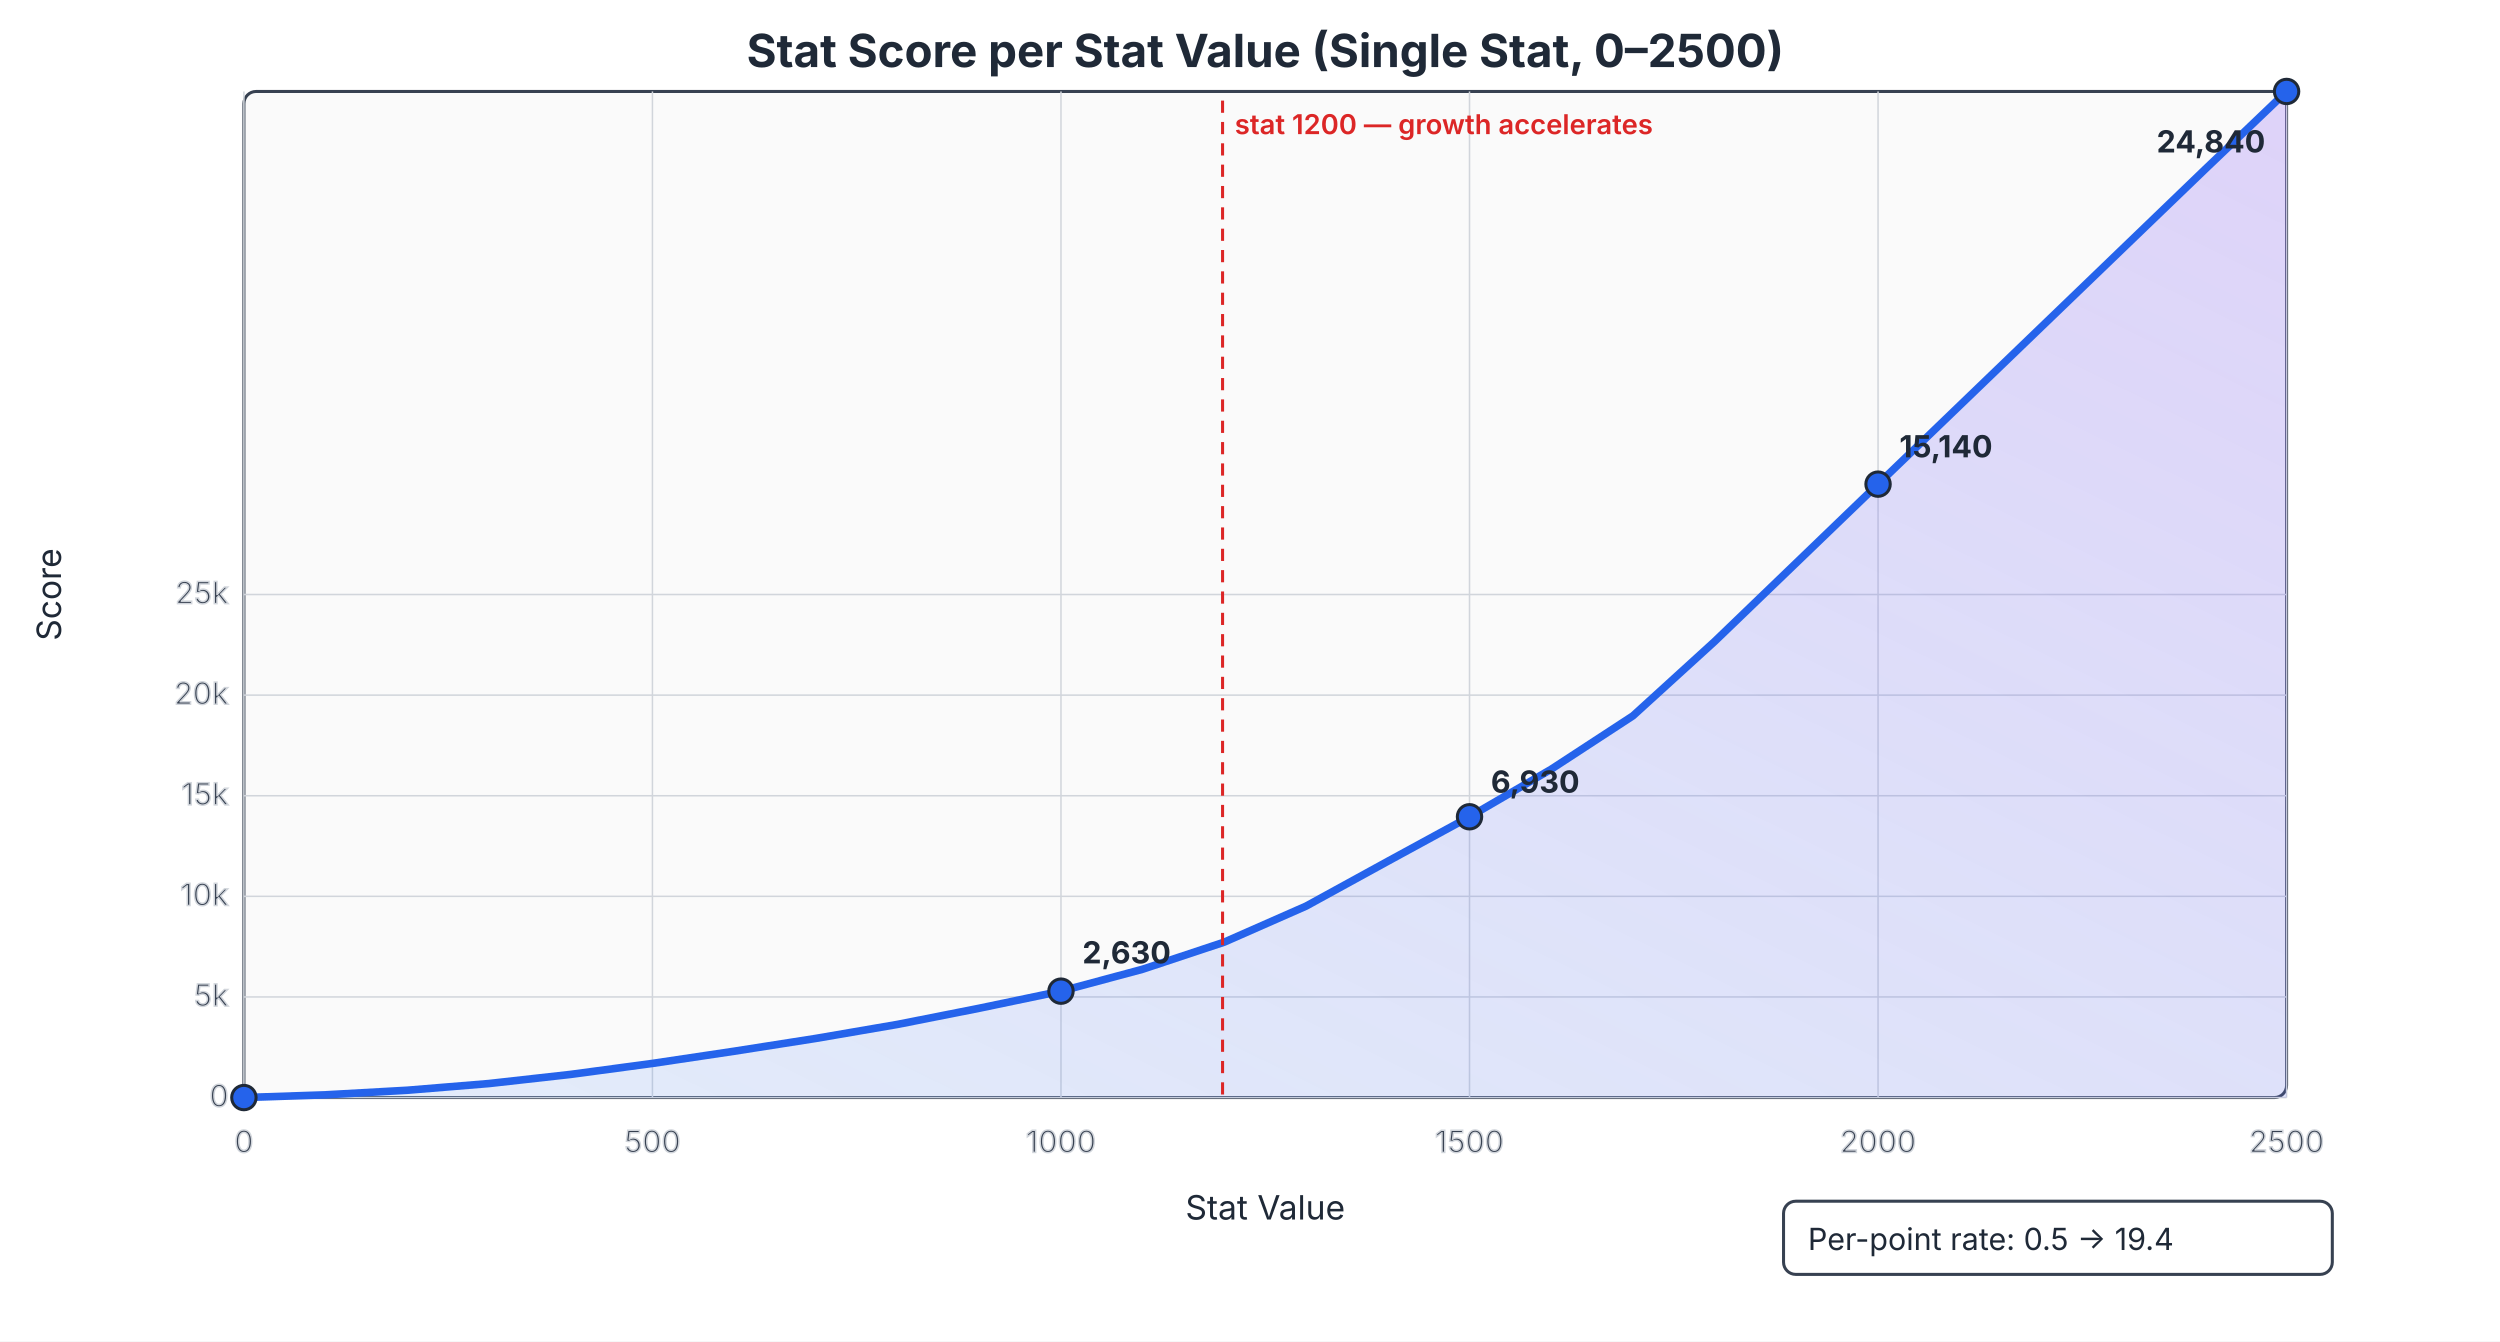
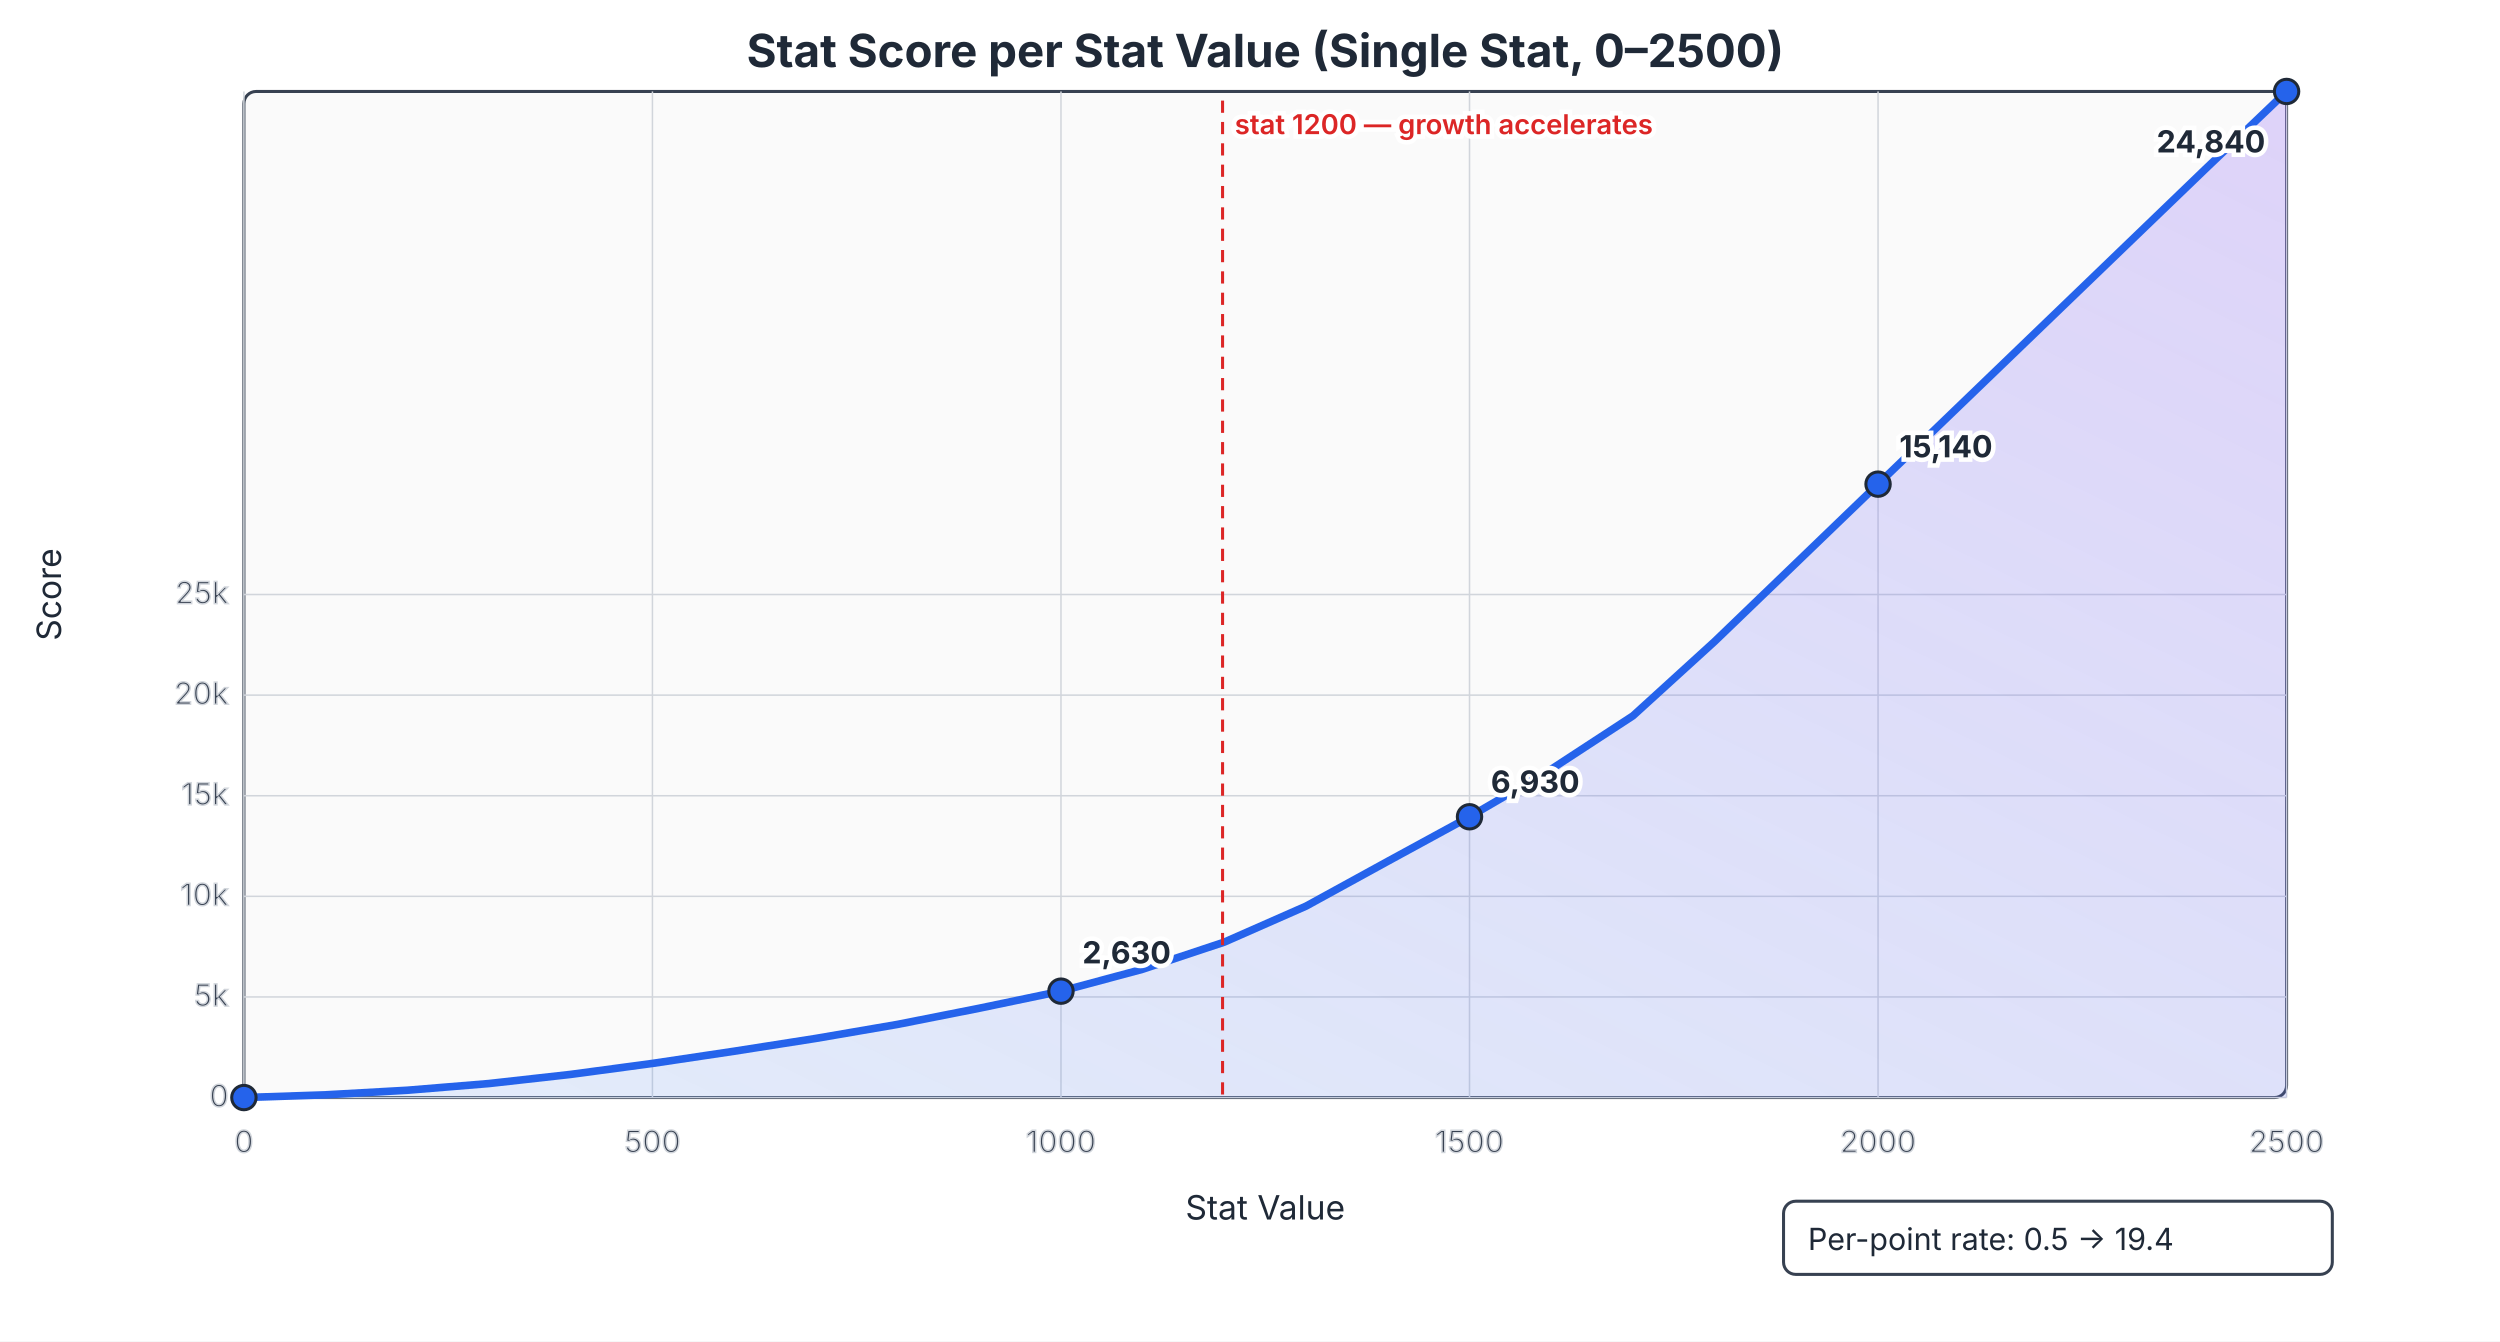
<svg xmlns="http://www.w3.org/2000/svg" viewBox="0 0 820 440" font-family="system-ui, -apple-system, sans-serif">
  <rect width="820" height="440" fill="white" />
  <defs>
    <linearGradient id="curveGrad" x1="0" y1="1" x2="1" y2="0">
      <stop offset="0%" stop-color="#3b82f6" stop-opacity="0.12" />
      <stop offset="100%" stop-color="#8b5cf6" stop-opacity="0.25" />
    </linearGradient>
  </defs>
  <text x="415" y="22" text-anchor="middle" font-size="15" font-weight="bold" fill="#1f2937">Stat Score per Stat Value (Single Stat, 0–2500)</text>
  <rect x="80" y="30" width="670" height="330" fill="#fafafa" stroke="#374151" stroke-width="1" rx="4" />
  <g stroke="#d1d5db" stroke-width="0.5" fill="#374151" font-size="10" text-anchor="end">
    <line x1="80" y1="360" x2="750" y2="360" />
    <text x="75" y="363">0</text>
    <line x1="80" y1="327" x2="750" y2="327" />
    <text x="75" y="330">5k</text>
    <line x1="80" y1="294" x2="750" y2="294" />
    <text x="75" y="297">10k</text>
    <line x1="80" y1="261" x2="750" y2="261" />
    <text x="75" y="264">15k</text>
    <line x1="80" y1="228" x2="750" y2="228" />
    <text x="75" y="231">20k</text>
    <line x1="80" y1="195" x2="750" y2="195" />
    <text x="75" y="198">25k</text>
  </g>
  <g stroke="#d1d5db" stroke-width="0.5" fill="#374151" font-size="10" text-anchor="middle">
    <line x1="80" y1="30" x2="80" y2="360" />
    <text x="80" y="378">0</text>
    <line x1="214" y1="30" x2="214" y2="360" />
    <text x="214" y="378">500</text>
    <line x1="348" y1="30" x2="348" y2="360" />
    <text x="348" y="378">1000</text>
    <line x1="482" y1="30" x2="482" y2="360" />
    <text x="482" y="378">1500</text>
    <line x1="616" y1="30" x2="616" y2="360" />
    <text x="616" y="378">2000</text>
    <line x1="750" y1="30" x2="750" y2="360" />
    <text x="750" y="378">2500</text>
  </g>
  <text x="415" y="400" text-anchor="middle" font-size="11" fill="#1f2937">Stat Value</text>
  <text x="20" y="195" text-anchor="middle" font-size="11" fill="#1f2937" transform="rotate(-90,20,195)">Score</text>
  <polygon points="80,360 106.8,359.1 133.6,357.6 160.4,355.4 187.2,352.4 214,348.8 240.8,344.8 267.6,340.6 294.4,336 321.2,330.7 348,325.1 374.8,317.9 401.6,309 428.4,297.2 455.2,282.5 482,267.9 508.8,252.3 535.6,234.8 562.4,210.4 589.2,184.6 616,158.8 642.8,133 669.6,107.2 696.4,81.4 723.2,55.6 750,30 750,360" fill="url(#curveGrad)" />
  <polyline points="80,360 106.8,359.1 133.6,357.6 160.4,355.4 187.2,352.4 214,348.8 240.8,344.8 267.6,340.6 294.4,336 321.2,330.7 348,325.1 374.8,317.9 401.6,309 428.4,297.2 455.2,282.5 482,267.9 508.8,252.3 535.6,234.8 562.4,210.4 589.2,184.6 616,158.8 642.8,133 669.6,107.2 696.4,81.4 723.2,55.6 750,30" fill="none" stroke="#2563eb" stroke-width="2.5" stroke-linecap="round" stroke-linejoin="round" />
  <g fill="#2563eb" stroke="#1f2937" stroke-width="1">
    <circle cx="80" cy="360" r="4" />
    <circle cx="348" cy="325.1" r="4" />
    <circle cx="482" cy="267.9" r="4" />
    <circle cx="616" cy="158.8" r="4" />
    <circle cx="750" cy="30" r="4" />
  </g>
-   <g font-size="10" fill="#1f2937" font-weight="bold">
+   <g font-size="10" fill="#1f2937" font-weight="bold" stroke="white" stroke-width="3" paint-order="stroke">
    <text x="355" y="316">2,630</text>
    <text x="489" y="260">6,930</text>
    <text x="623" y="150">15,140</text>
    <text x="743" y="50" text-anchor="end">24,840</text>
  </g>
  <line x1="401" y1="33" x2="401" y2="360" stroke="#dc2626" stroke-width="1" stroke-dasharray="4,3" />
-   <text x="405" y="44" font-size="9" fill="#dc2626" font-weight="600">stat 1200 — growth accelerates</text>
+   <text x="405" y="44" font-size="9" fill="#dc2626" font-weight="600" stroke="white" stroke-width="3" paint-order="stroke">stat 1200 — growth accelerates</text>
  <rect x="585" y="394" width="180" height="24" rx="4" fill="white" stroke="#374151" stroke-width="1" />
  <text x="593" y="410" font-size="10" fill="#1f2937">Per-point rate: 0.5 → 19.4</text>
</svg>
